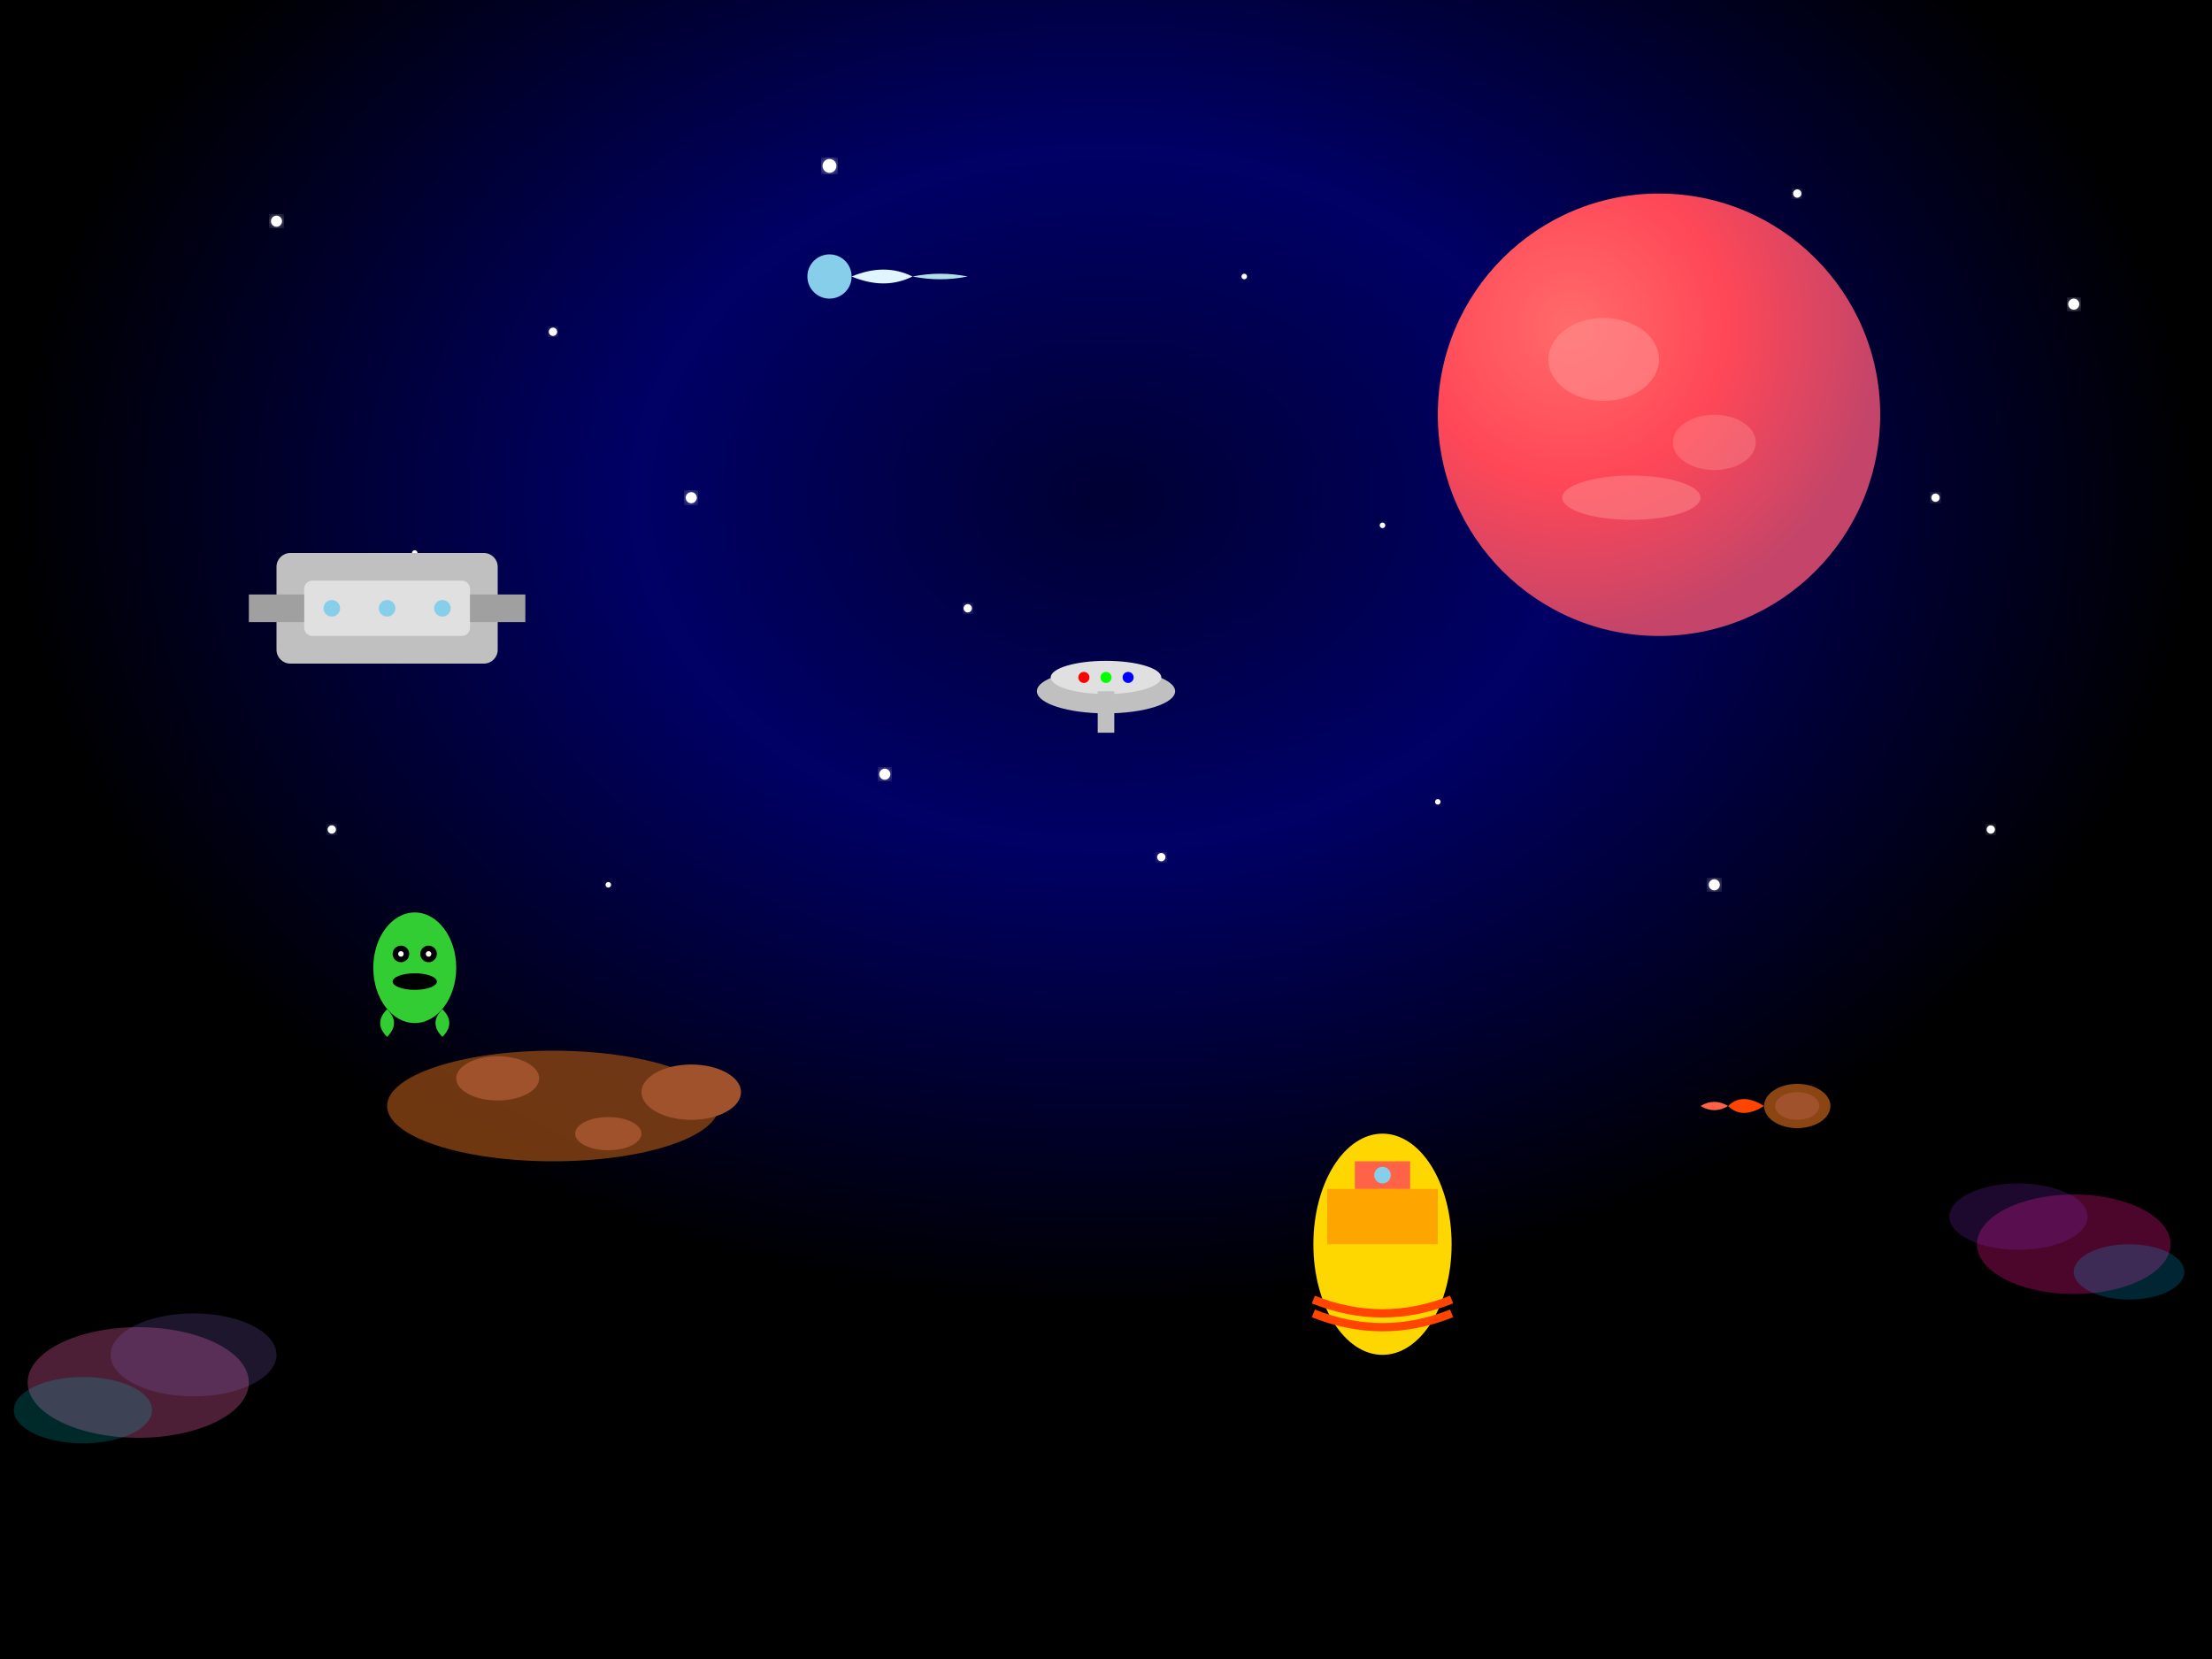
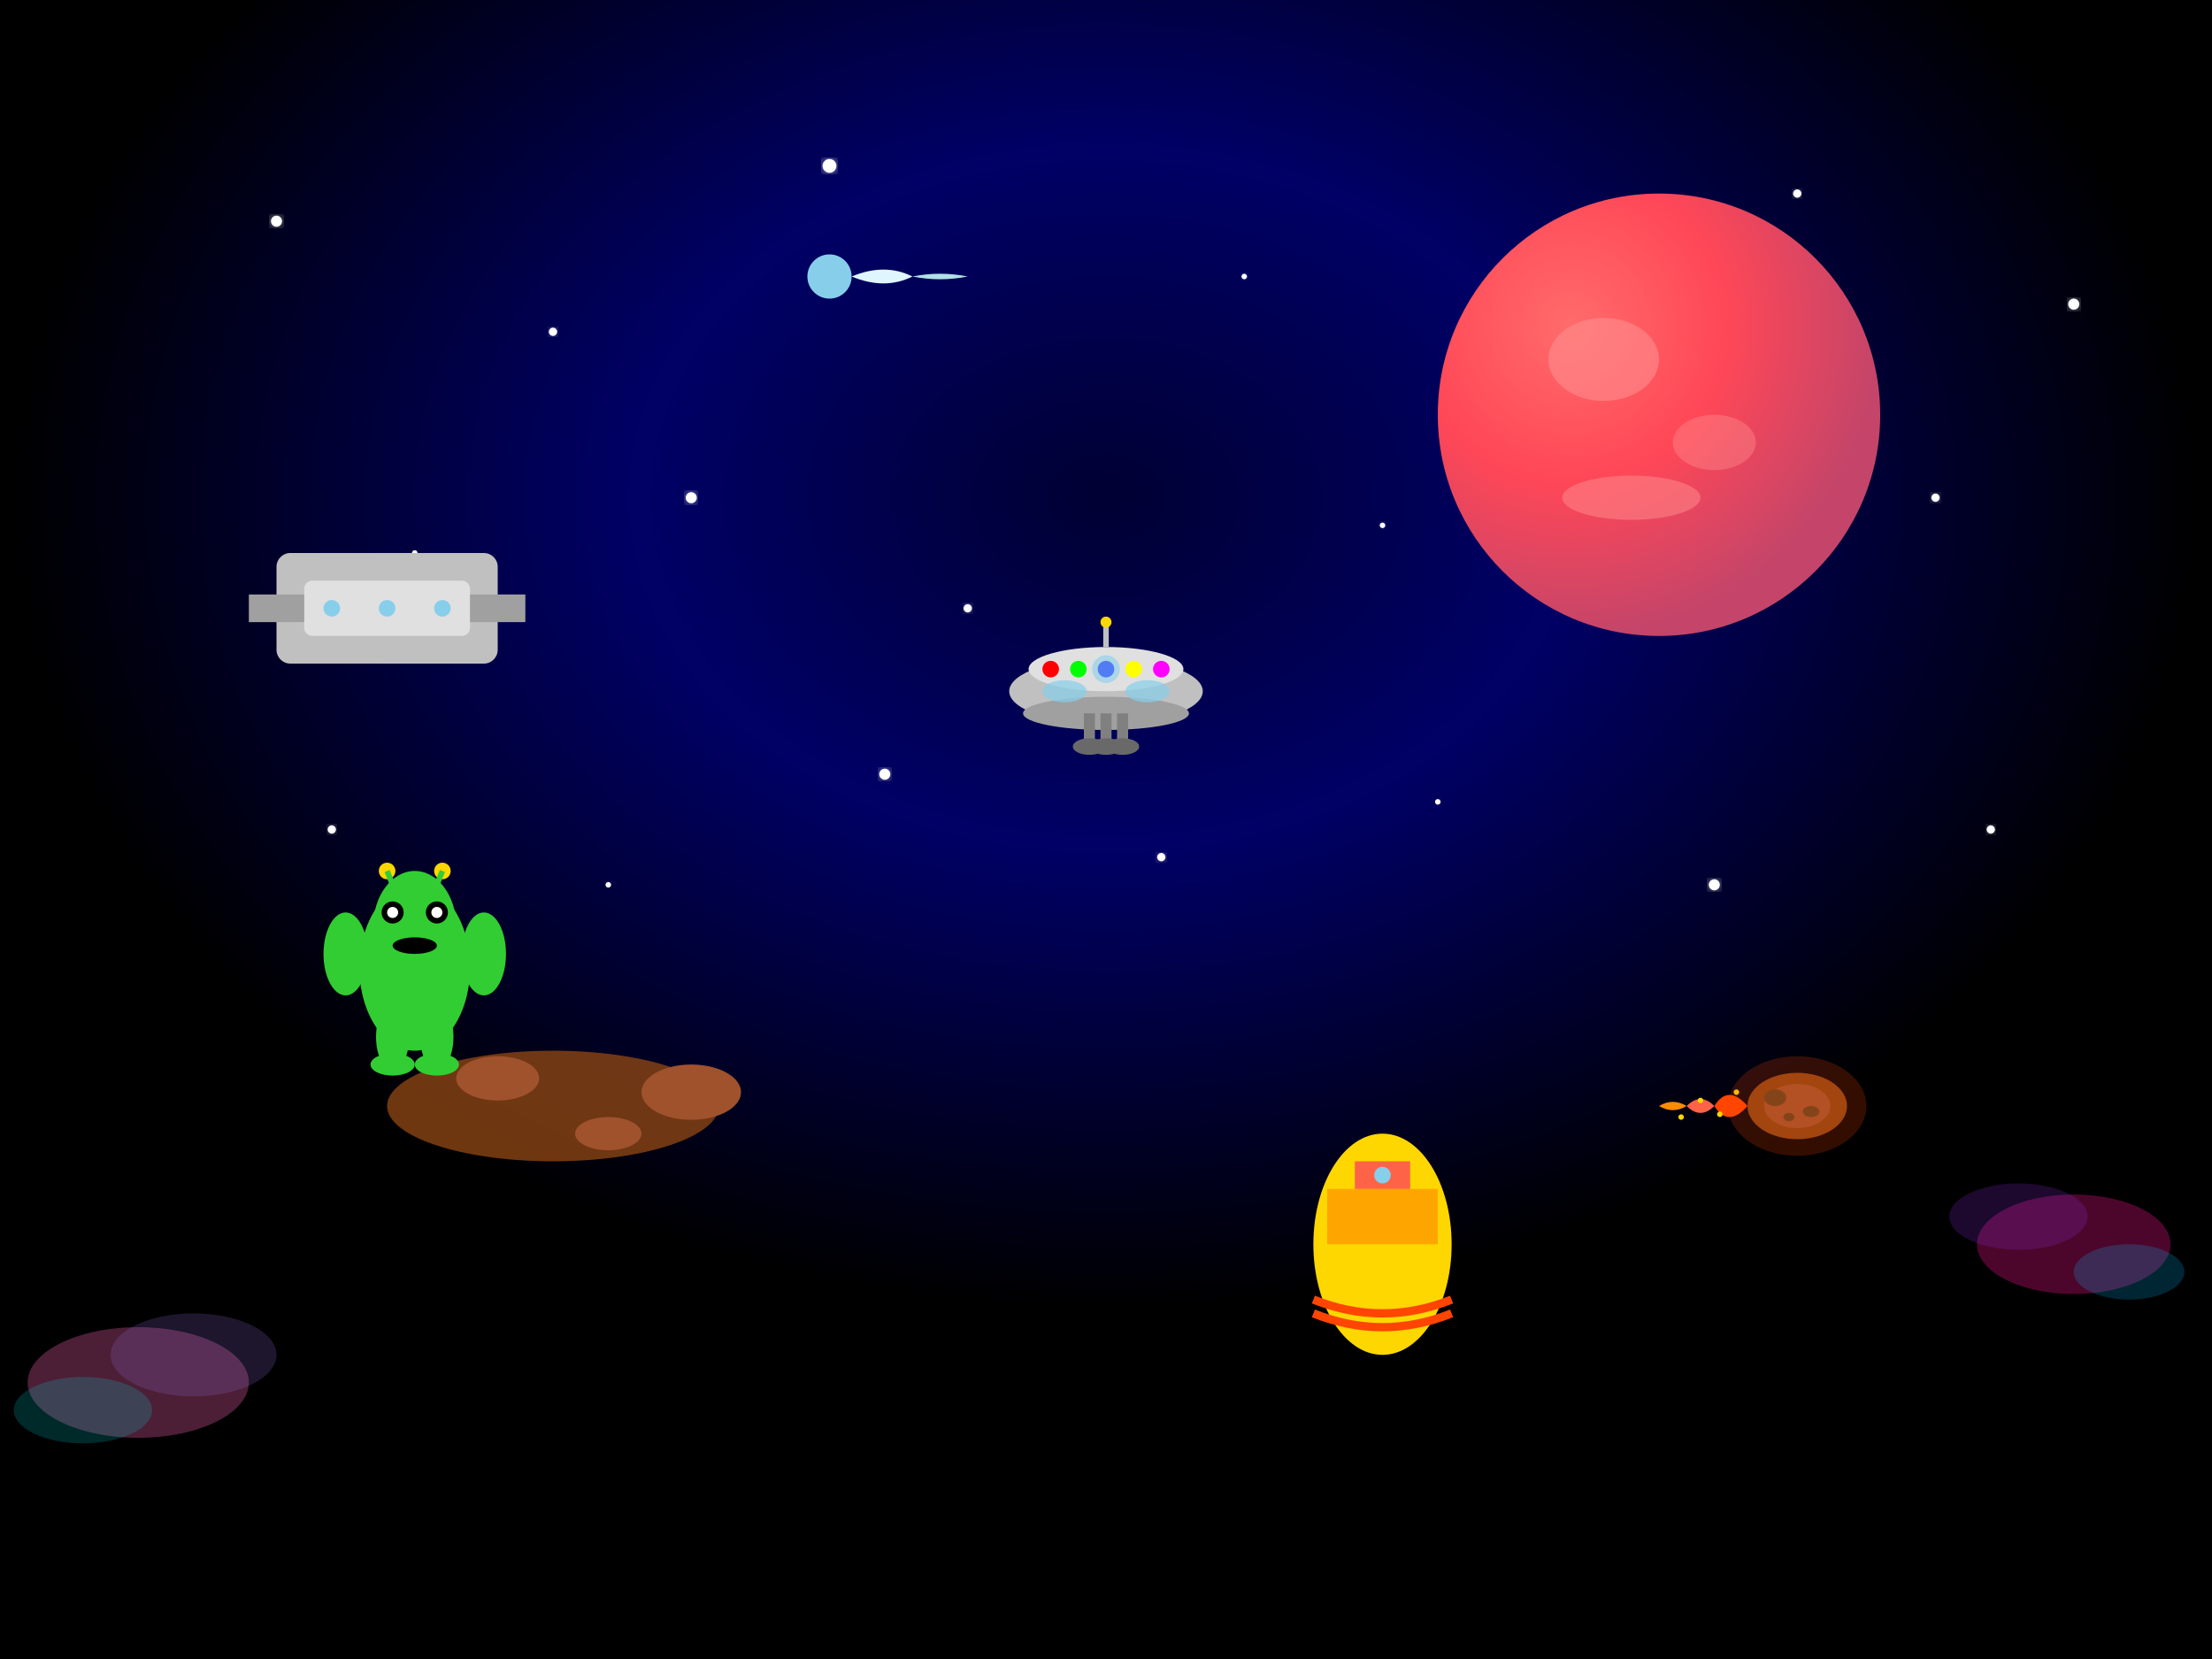
<svg xmlns="http://www.w3.org/2000/svg" width="800" height="600" viewBox="0 0 800 600" fill="none">
  <defs>
    <radialGradient id="spaceGradient" cx="50%" cy="30%" r="70%">
      <stop offset="0%" style="stop-color:#000033;stop-opacity:1" />
      <stop offset="30%" style="stop-color:#000066;stop-opacity:1" />
      <stop offset="70%" style="stop-color:#000000;stop-opacity:1" />
      <stop offset="100%" style="stop-color:#000000;stop-opacity:1" />
    </radialGradient>
    <radialGradient id="planetGradient" cx="30%" cy="30%" r="70%">
      <stop offset="0%" style="stop-color:#FF6B6B;stop-opacity:1" />
      <stop offset="50%" style="stop-color:#FF4757;stop-opacity:1" />
      <stop offset="100%" style="stop-color:#C44569;stop-opacity:1" />
    </radialGradient>
    <filter id="starGlow">
      <feGaussianBlur stdDeviation="2" result="coloredBlur" />
      <feMerge>
        <feMergeNode in="coloredBlur" />
        <feMergeNode in="SourceGraphic" />
      </feMerge>
    </filter>
  </defs>
  <rect width="800" height="600" fill="url(#spaceGradient)" />
  <circle cx="100" cy="80" r="2" fill="white" filter="url(#starGlow)" />
  <circle cx="200" cy="120" r="1.5" fill="white" filter="url(#starGlow)" />
  <circle cx="300" cy="60" r="2.5" fill="white" filter="url(#starGlow)" />
  <circle cx="450" cy="100" r="1" fill="white" filter="url(#starGlow)" />
  <circle cx="550" cy="140" r="2" fill="white" filter="url(#starGlow)" />
  <circle cx="650" cy="70" r="1.5" fill="white" filter="url(#starGlow)" />
  <circle cx="750" cy="110" r="2" fill="white" filter="url(#starGlow)" />
  <circle cx="150" cy="200" r="1" fill="white" filter="url(#starGlow)" />
  <circle cx="250" cy="180" r="2" fill="white" filter="url(#starGlow)" />
  <circle cx="350" cy="220" r="1.5" fill="white" filter="url(#starGlow)" />
  <circle cx="500" cy="190" r="1" fill="white" filter="url(#starGlow)" />
  <circle cx="600" cy="210" r="2" fill="white" filter="url(#starGlow)" />
  <circle cx="700" cy="180" r="1.5" fill="white" filter="url(#starGlow)" />
  <circle cx="120" cy="300" r="1.5" fill="white" filter="url(#starGlow)" />
  <circle cx="220" cy="320" r="1" fill="white" filter="url(#starGlow)" />
  <circle cx="320" cy="280" r="2" fill="white" filter="url(#starGlow)" />
  <circle cx="420" cy="310" r="1.5" fill="white" filter="url(#starGlow)" />
  <circle cx="520" cy="290" r="1" fill="white" filter="url(#starGlow)" />
  <circle cx="620" cy="320" r="2" fill="white" filter="url(#starGlow)" />
  <circle cx="720" cy="300" r="1.5" fill="white" filter="url(#starGlow)" />
  <circle cx="600" cy="150" r="80" fill="url(#planetGradient)" />
  <ellipse cx="580" cy="130" rx="20" ry="15" fill="#FF8E8E" opacity="0.6" />
  <ellipse cx="620" cy="160" rx="15" ry="10" fill="#FF8E8E" opacity="0.4" />
  <ellipse cx="590" cy="180" rx="25" ry="8" fill="#FF8E8E" opacity="0.5" />
  <ellipse cx="200" cy="400" rx="60" ry="20" fill="#8B4513" opacity="0.8" />
  <ellipse cx="180" cy="390" rx="15" ry="8" fill="#A0522D" />
  <ellipse cx="220" cy="410" rx="12" ry="6" fill="#A0522D" />
  <ellipse cx="250" cy="395" rx="18" ry="10" fill="#A0522D" />
  <rect x="100" y="200" width="80" height="40" fill="#C0C0C0" rx="5" />
  <rect x="110" y="210" width="60" height="20" fill="#E0E0E0" rx="3" />
  <circle cx="120" cy="220" r="3" fill="#87CEEB" />
  <circle cx="140" cy="220" r="3" fill="#87CEEB" />
  <circle cx="160" cy="220" r="3" fill="#87CEEB" />
  <rect x="90" y="215" width="20" height="10" fill="#A0A0A0" />
  <rect x="170" y="215" width="20" height="10" fill="#A0A0A0" />
  <ellipse cx="500" cy="450" rx="25" ry="40" fill="#FFD700" />
  <rect x="480" y="430" width="40" height="20" fill="#FFA500" />
  <rect x="490" y="420" width="20" height="10" fill="#FF6347" />
  <circle cx="500" cy="425" r="3" fill="#87CEEB" />
  <path d="M475,470 Q500,480 525,470" stroke="#FF4500" stroke-width="3" fill="none" />
  <path d="M475,475 Q500,485 525,475" stroke="#FF4500" stroke-width="3" fill="none" />
  <circle cx="300" cy="100" r="8" fill="#87CEEB" />
  <path d="M308,100 Q320,95 330,100 Q320,105 308,100" fill="#E0F6FF" />
  <path d="M330,100 Q340,98 350,100 Q340,102 330,100" fill="#B0E0E6" />
  <g transform="translate(150, 350)">
-     <ellipse cx="0" cy="0" rx="15" ry="20" fill="#32CD32" />
-     <circle cx="-5" cy="-5" r="3" fill="#000" />
-     <circle cx="5" cy="-5" r="3" fill="#000" />
-     <circle cx="-5" cy="-5" r="1" fill="#FFF" />
-     <circle cx="5" cy="-5" r="1" fill="#FFF" />
-     <ellipse cx="0" cy="5" rx="8" ry="3" fill="#000" />
-     <path d="M-10,15 Q-15,20 -10,25 Q-5,20 -10,15" fill="#32CD32" />
-     <path d="M10,15 Q15,20 10,25 Q5,20 10,15" fill="#32CD32" />
+     <ellipse cx="0" cy="0" rx="20" ry="30" fill="#32CD32" />
+     <ellipse cx="0" cy="-15" rx="15" ry="20" fill="#32CD32" />
+     <circle cx="-8" cy="-20" r="4" fill="#000" />
+     <circle cx="8" cy="-20" r="4" fill="#000" />
+     <circle cx="-8" cy="-20" r="2" fill="#FFF" />
+     <circle cx="8" cy="-20" r="2" fill="#FFF" />
+     <ellipse cx="0" cy="-8" rx="8" ry="3" fill="#000" />
+     <circle cx="-10" cy="-35" r="3" fill="#FFD700" />
+     <circle cx="10" cy="-35" r="3" fill="#FFD700" />
+     <line x1="-8" y1="-30" x2="-10" y2="-35" stroke="#32CD32" stroke-width="2" />
+     <line x1="8" y1="-30" x2="10" y2="-35" stroke="#32CD32" stroke-width="2" />
+     <ellipse cx="-25" cy="-5" rx="8" ry="15" fill="#32CD32" />
+     <ellipse cx="25" cy="-5" rx="8" ry="15" fill="#32CD32" />
+     <circle cx="-25" cy="5" r="4" fill="#32CD32" />
+     <circle cx="25" cy="5" r="4" fill="#32CD32" />
+     <ellipse cx="-8" cy="25" rx="6" ry="12" fill="#32CD32" />
+     <ellipse cx="8" cy="25" rx="6" ry="12" fill="#32CD32" />
+     <ellipse cx="-8" cy="35" rx="8" ry="4" fill="#32CD32" />
+     <ellipse cx="8" cy="35" rx="8" ry="4" fill="#32CD32" />
  </g>
  <g transform="translate(400, 250)">
-     <ellipse cx="0" cy="0" rx="25" ry="8" fill="#C0C0C0" />
-     <ellipse cx="0" cy="-5" rx="20" ry="6" fill="#E0E0E0" />
-     <circle cx="-8" cy="-5" r="2" fill="#FF0000" />
-     <circle cx="0" cy="-5" r="2" fill="#00FF00" />
-     <circle cx="8" cy="-5" r="2" fill="#0000FF" />
-     <rect x="-3" y="0" width="6" height="15" fill="#C0C0C0" />
+     <ellipse cx="0" cy="0" rx="35" ry="12" fill="#C0C0C0" />
+     <ellipse cx="0" cy="-8" rx="28" ry="8" fill="#E0E0E0" />
+     <ellipse cx="0" cy="8" rx="30" ry="6" fill="#A0A0A0" />
+     <circle cx="-20" cy="-8" r="3" fill="#FF0000" />
+     <circle cx="-10" cy="-8" r="3" fill="#00FF00" />
+     <circle cx="0" cy="-8" r="3" fill="#0000FF" />
+     <circle cx="10" cy="-8" r="3" fill="#FFFF00" />
+     <circle cx="20" cy="-8" r="3" fill="#FF00FF" />
+     <circle cx="0" cy="-8" r="5" fill="#87CEEB" opacity="0.6" />
+     <rect x="-8" y="8" width="4" height="12" fill="#808080" />
+     <rect x="-2" y="8" width="4" height="12" fill="#808080" />
+     <rect x="4" y="8" width="4" height="12" fill="#808080" />
+     <ellipse cx="-6" cy="20" rx="6" ry="3" fill="#696969" />
+     <ellipse cx="0" cy="20" rx="6" ry="3" fill="#696969" />
+     <ellipse cx="6" cy="20" rx="6" ry="3" fill="#696969" />
+     <line x1="0" y1="-16" x2="0" y2="-25" stroke="#C0C0C0" stroke-width="2" />
+     <circle cx="0" cy="-25" r="2" fill="#FFD700" />
+     <ellipse cx="-15" cy="0" rx="8" ry="4" fill="#87CEEB" opacity="0.7" />
+     <ellipse cx="15" cy="0" rx="8" ry="4" fill="#87CEEB" opacity="0.7" />
  </g>
  <g transform="translate(650, 400)">
-     <ellipse cx="0" cy="0" rx="12" ry="8" fill="#8B4513" />
-     <ellipse cx="0" cy="0" rx="8" ry="5" fill="#A0522D" />
-     <path d="M-12,0 Q-20,-5 -25,0 Q-20,5 -12,0" fill="#FF4500" />
-     <path d="M-25,0 Q-30,-3 -35,0 Q-30,3 -25,0" fill="#FF6347" />
+     <ellipse cx="0" cy="0" rx="18" ry="12" fill="#8B4513" />
+     <ellipse cx="0" cy="0" rx="12" ry="8" fill="#A0522D" />
+     <ellipse cx="-8" cy="-3" rx="4" ry="3" fill="#654321" />
+     <ellipse cx="5" cy="2" rx="3" ry="2" fill="#654321" />
+     <ellipse cx="-3" cy="4" rx="2" ry="1.5" fill="#654321" />
+     <path d="M-18,0 Q-25,-8 -30,0 Q-25,8 -18,0" fill="#FF4500" />
+     <path d="M-30,0 Q-35,-5 -40,0 Q-35,5 -30,0" fill="#FF6347" />
+     <path d="M-40,0 Q-45,-3 -50,0 Q-45,3 -40,0" fill="#FF8C00" />
+     <circle cx="-22" cy="-5" r="1" fill="#FFD700" />
+     <circle cx="-28" cy="3" r="1" fill="#FFD700" />
+     <circle cx="-35" cy="-2" r="1" fill="#FFD700" />
+     <circle cx="-42" cy="4" r="1" fill="#FFD700" />
+     <ellipse cx="0" cy="0" rx="25" ry="18" fill="#FF4500" opacity="0.2" />
  </g>
  <ellipse cx="50" cy="500" rx="40" ry="20" fill="#FF69B4" opacity="0.3" />
  <ellipse cx="70" cy="490" rx="30" ry="15" fill="#9370DB" opacity="0.2" />
  <ellipse cx="30" cy="510" rx="25" ry="12" fill="#00CED1" opacity="0.2" />
  <ellipse cx="750" cy="450" rx="35" ry="18" fill="#FF1493" opacity="0.3" />
  <ellipse cx="730" cy="440" rx="25" ry="12" fill="#8A2BE2" opacity="0.2" />
  <ellipse cx="770" cy="460" rx="20" ry="10" fill="#00BFFF" opacity="0.2" />
</svg>
